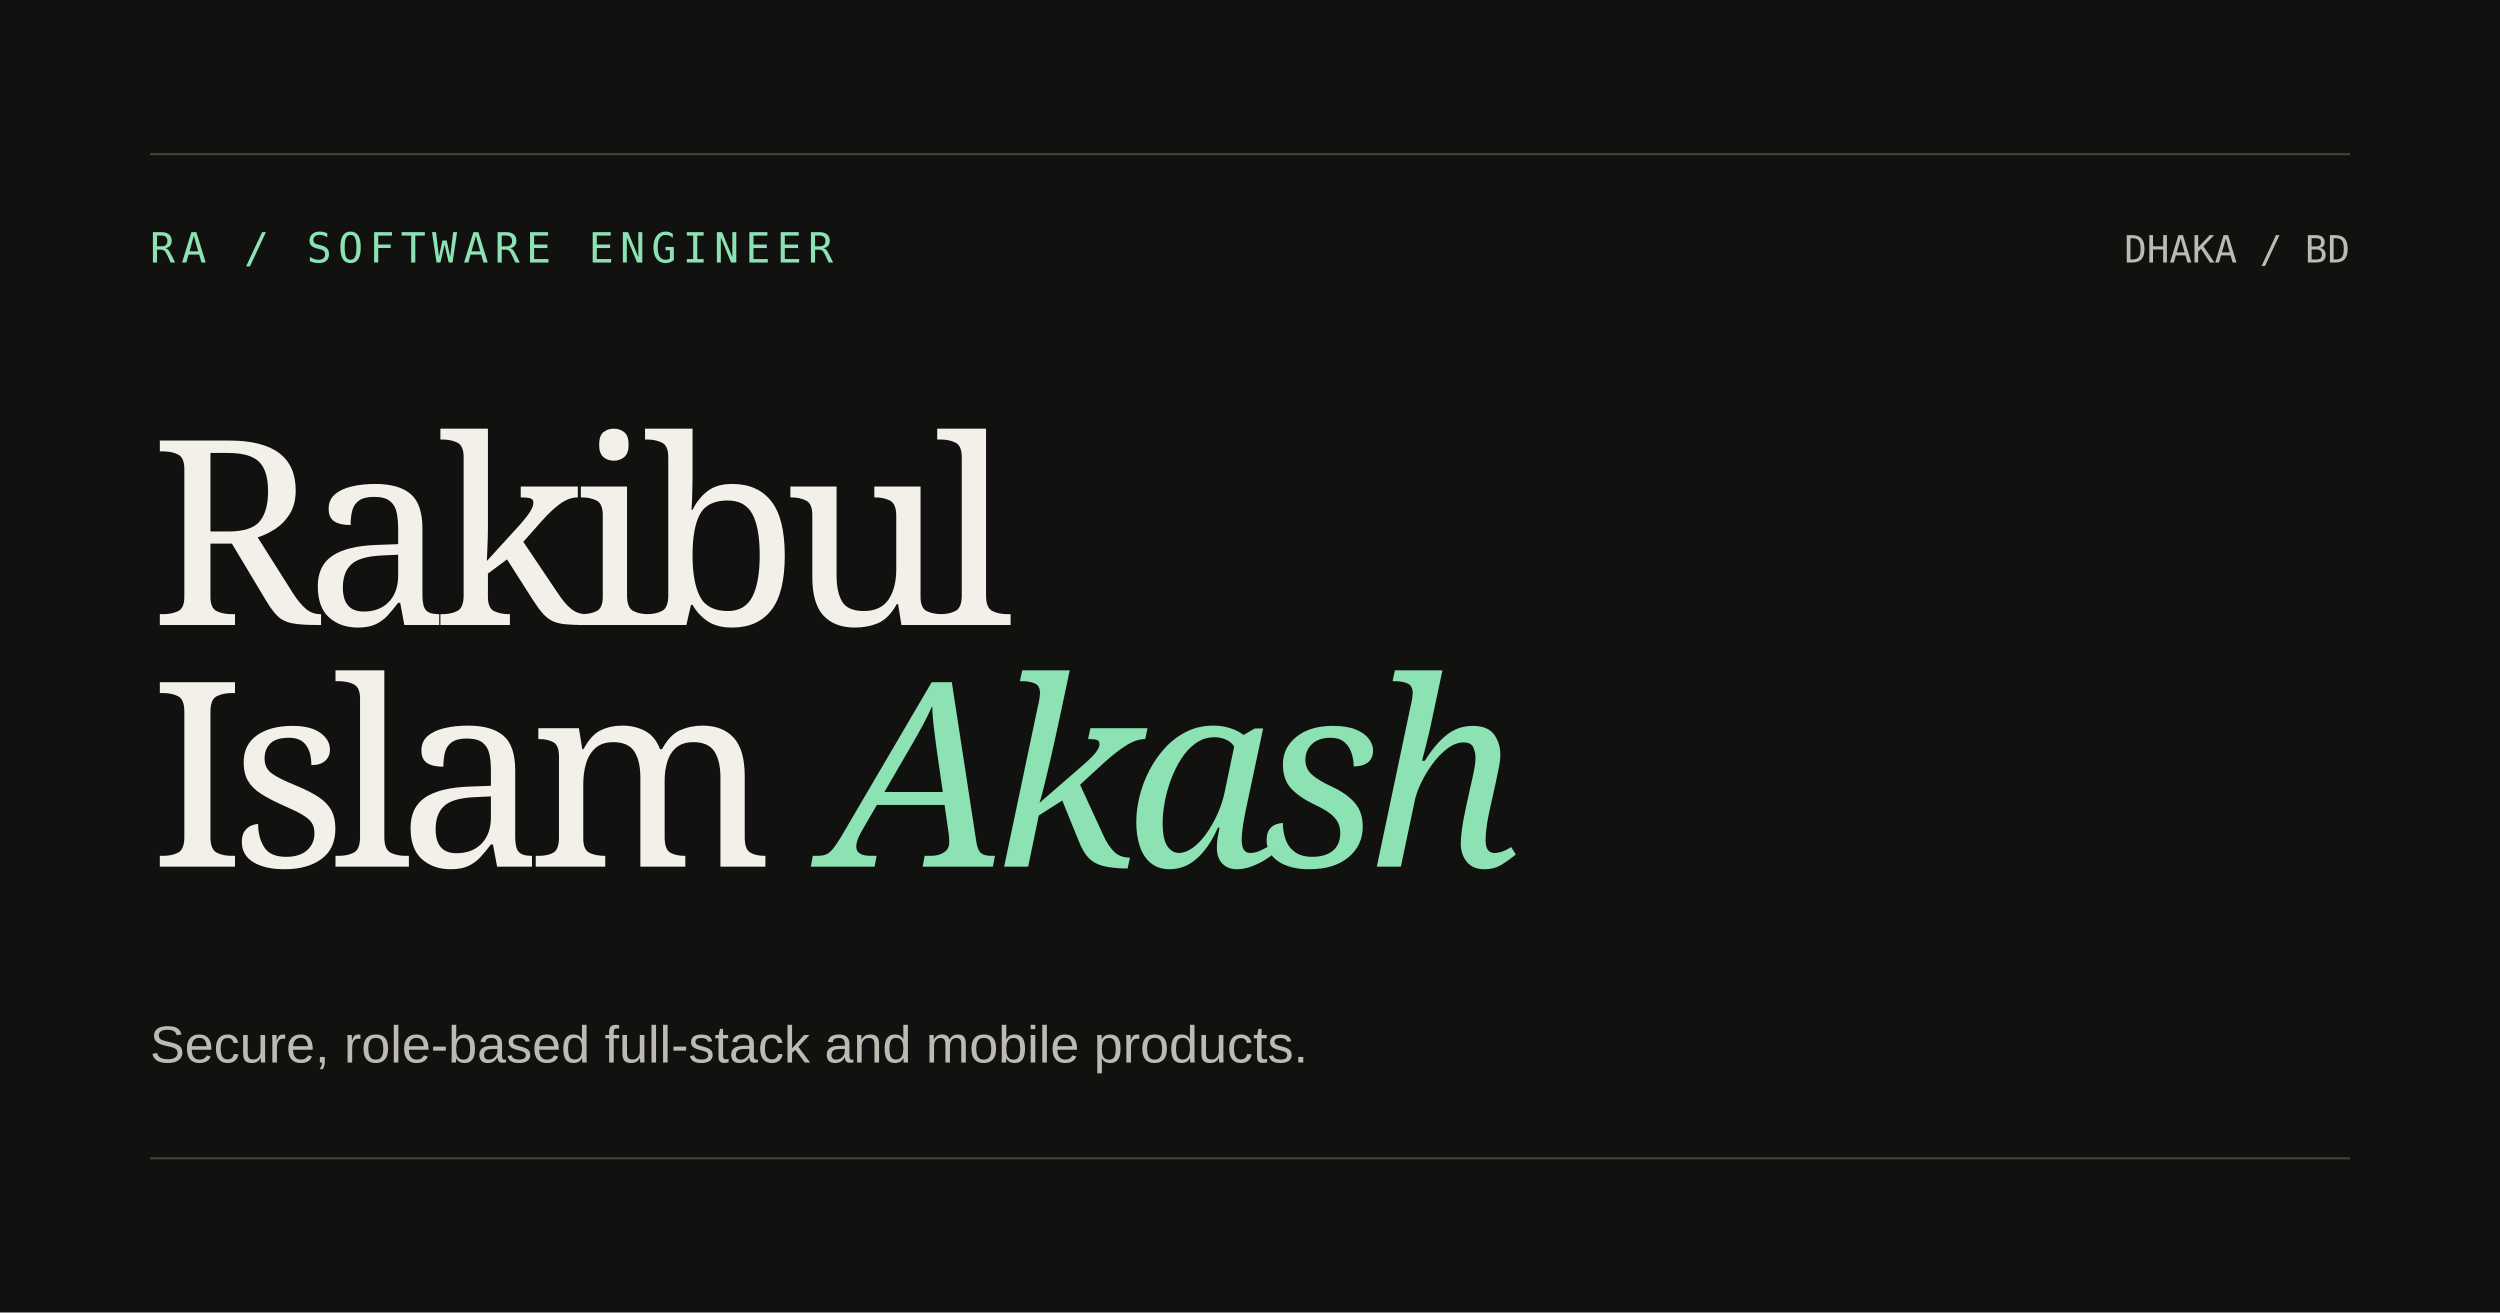
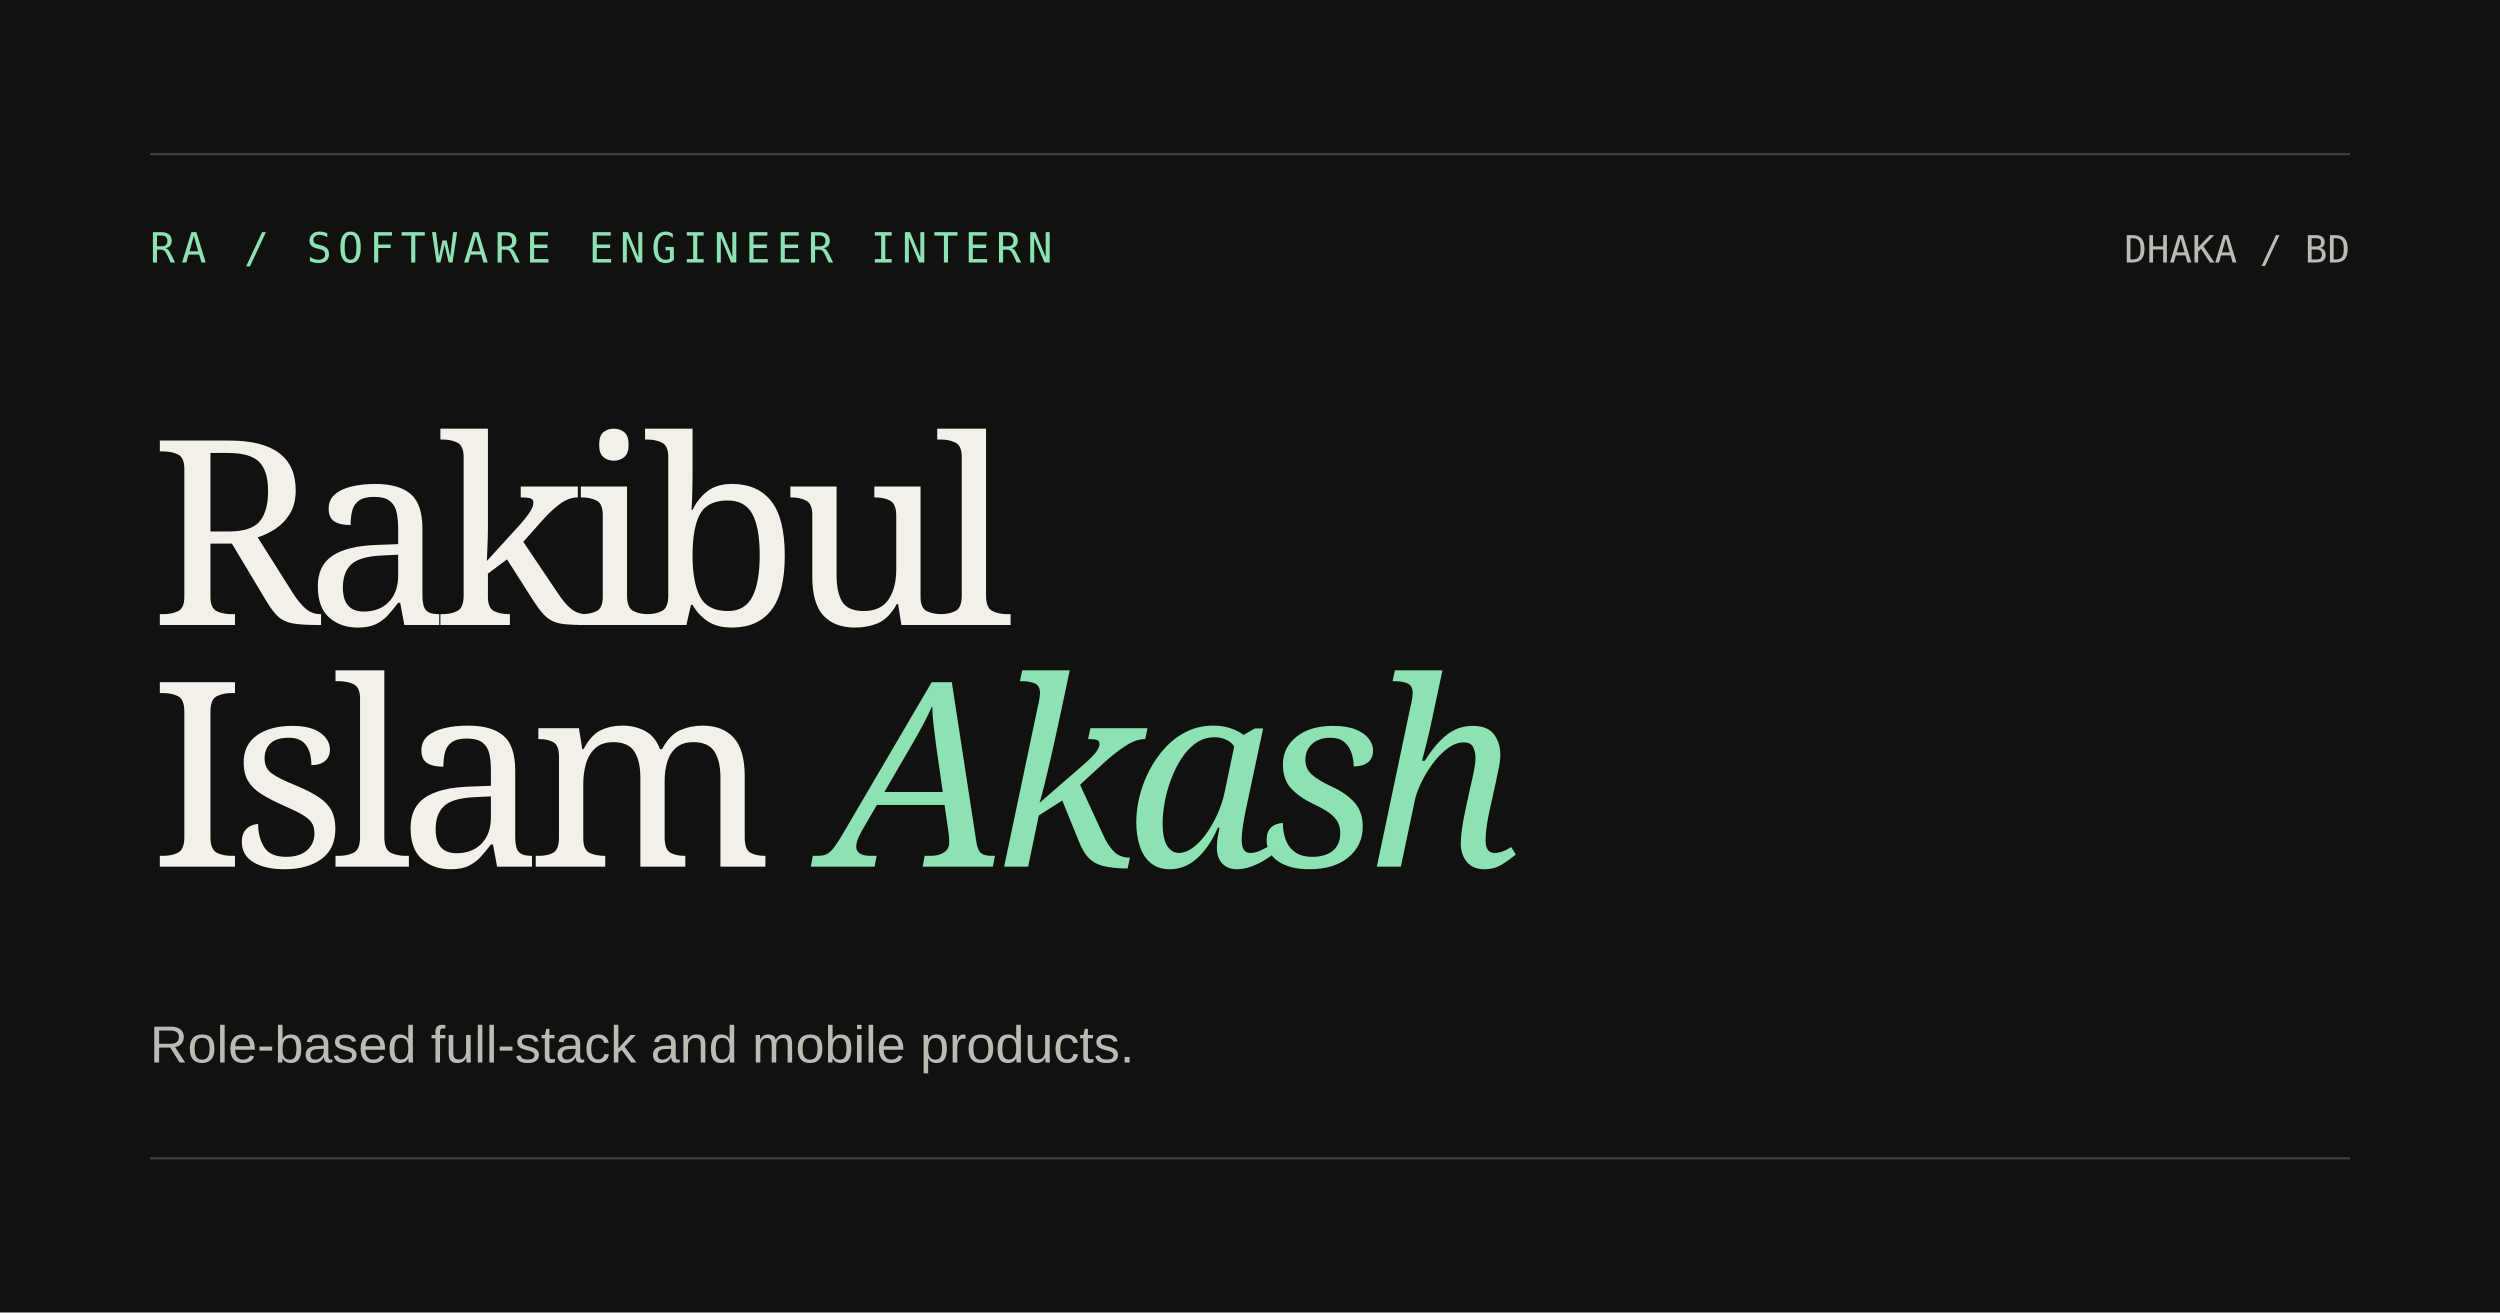
<svg xmlns="http://www.w3.org/2000/svg" width="1200" height="630" viewBox="0 0 1200 630">
  <rect width="1200" height="630" fill="#11110f" />
  <path d="M72 74h1056M72 556h1056" stroke="#f2f0e9" stroke-opacity=".22" />
-   <text x="72" y="126" fill="#8ce2b3" font-family="monospace" font-size="20" letter-spacing="3">RA / SOFTWARE ENGINEER</text>
+   <text x="72" y="126" fill="#8ce2b3" font-family="monospace" font-size="20" letter-spacing="3">RA / SOFTWARE ENGINEER INTERN</text>
  <text x="72" y="300" fill="#f2f0e9" font-family="Georgia,serif" font-size="124" letter-spacing="-7">Rakibul</text>
  <text x="72" y="416" fill="#f2f0e9" font-family="Georgia,serif" font-size="124" letter-spacing="-7">Islam <tspan fill="#8ce2b3" font-style="italic">Akash</tspan>
  </text>
-   <text x="72" y="510" fill="#bcbab2" font-family="Arial,sans-serif" font-size="25">Secure, role-based full-stack and mobile products.</text>
+   <text x="72" y="510" fill="#bcbab2" font-family="Arial,sans-serif" font-size="25">Role-based full-stack and mobile products.</text>
  <text x="1128" y="126" text-anchor="end" fill="#bcbab2" font-family="monospace" font-size="18">DHAKA / BD</text>
</svg>
